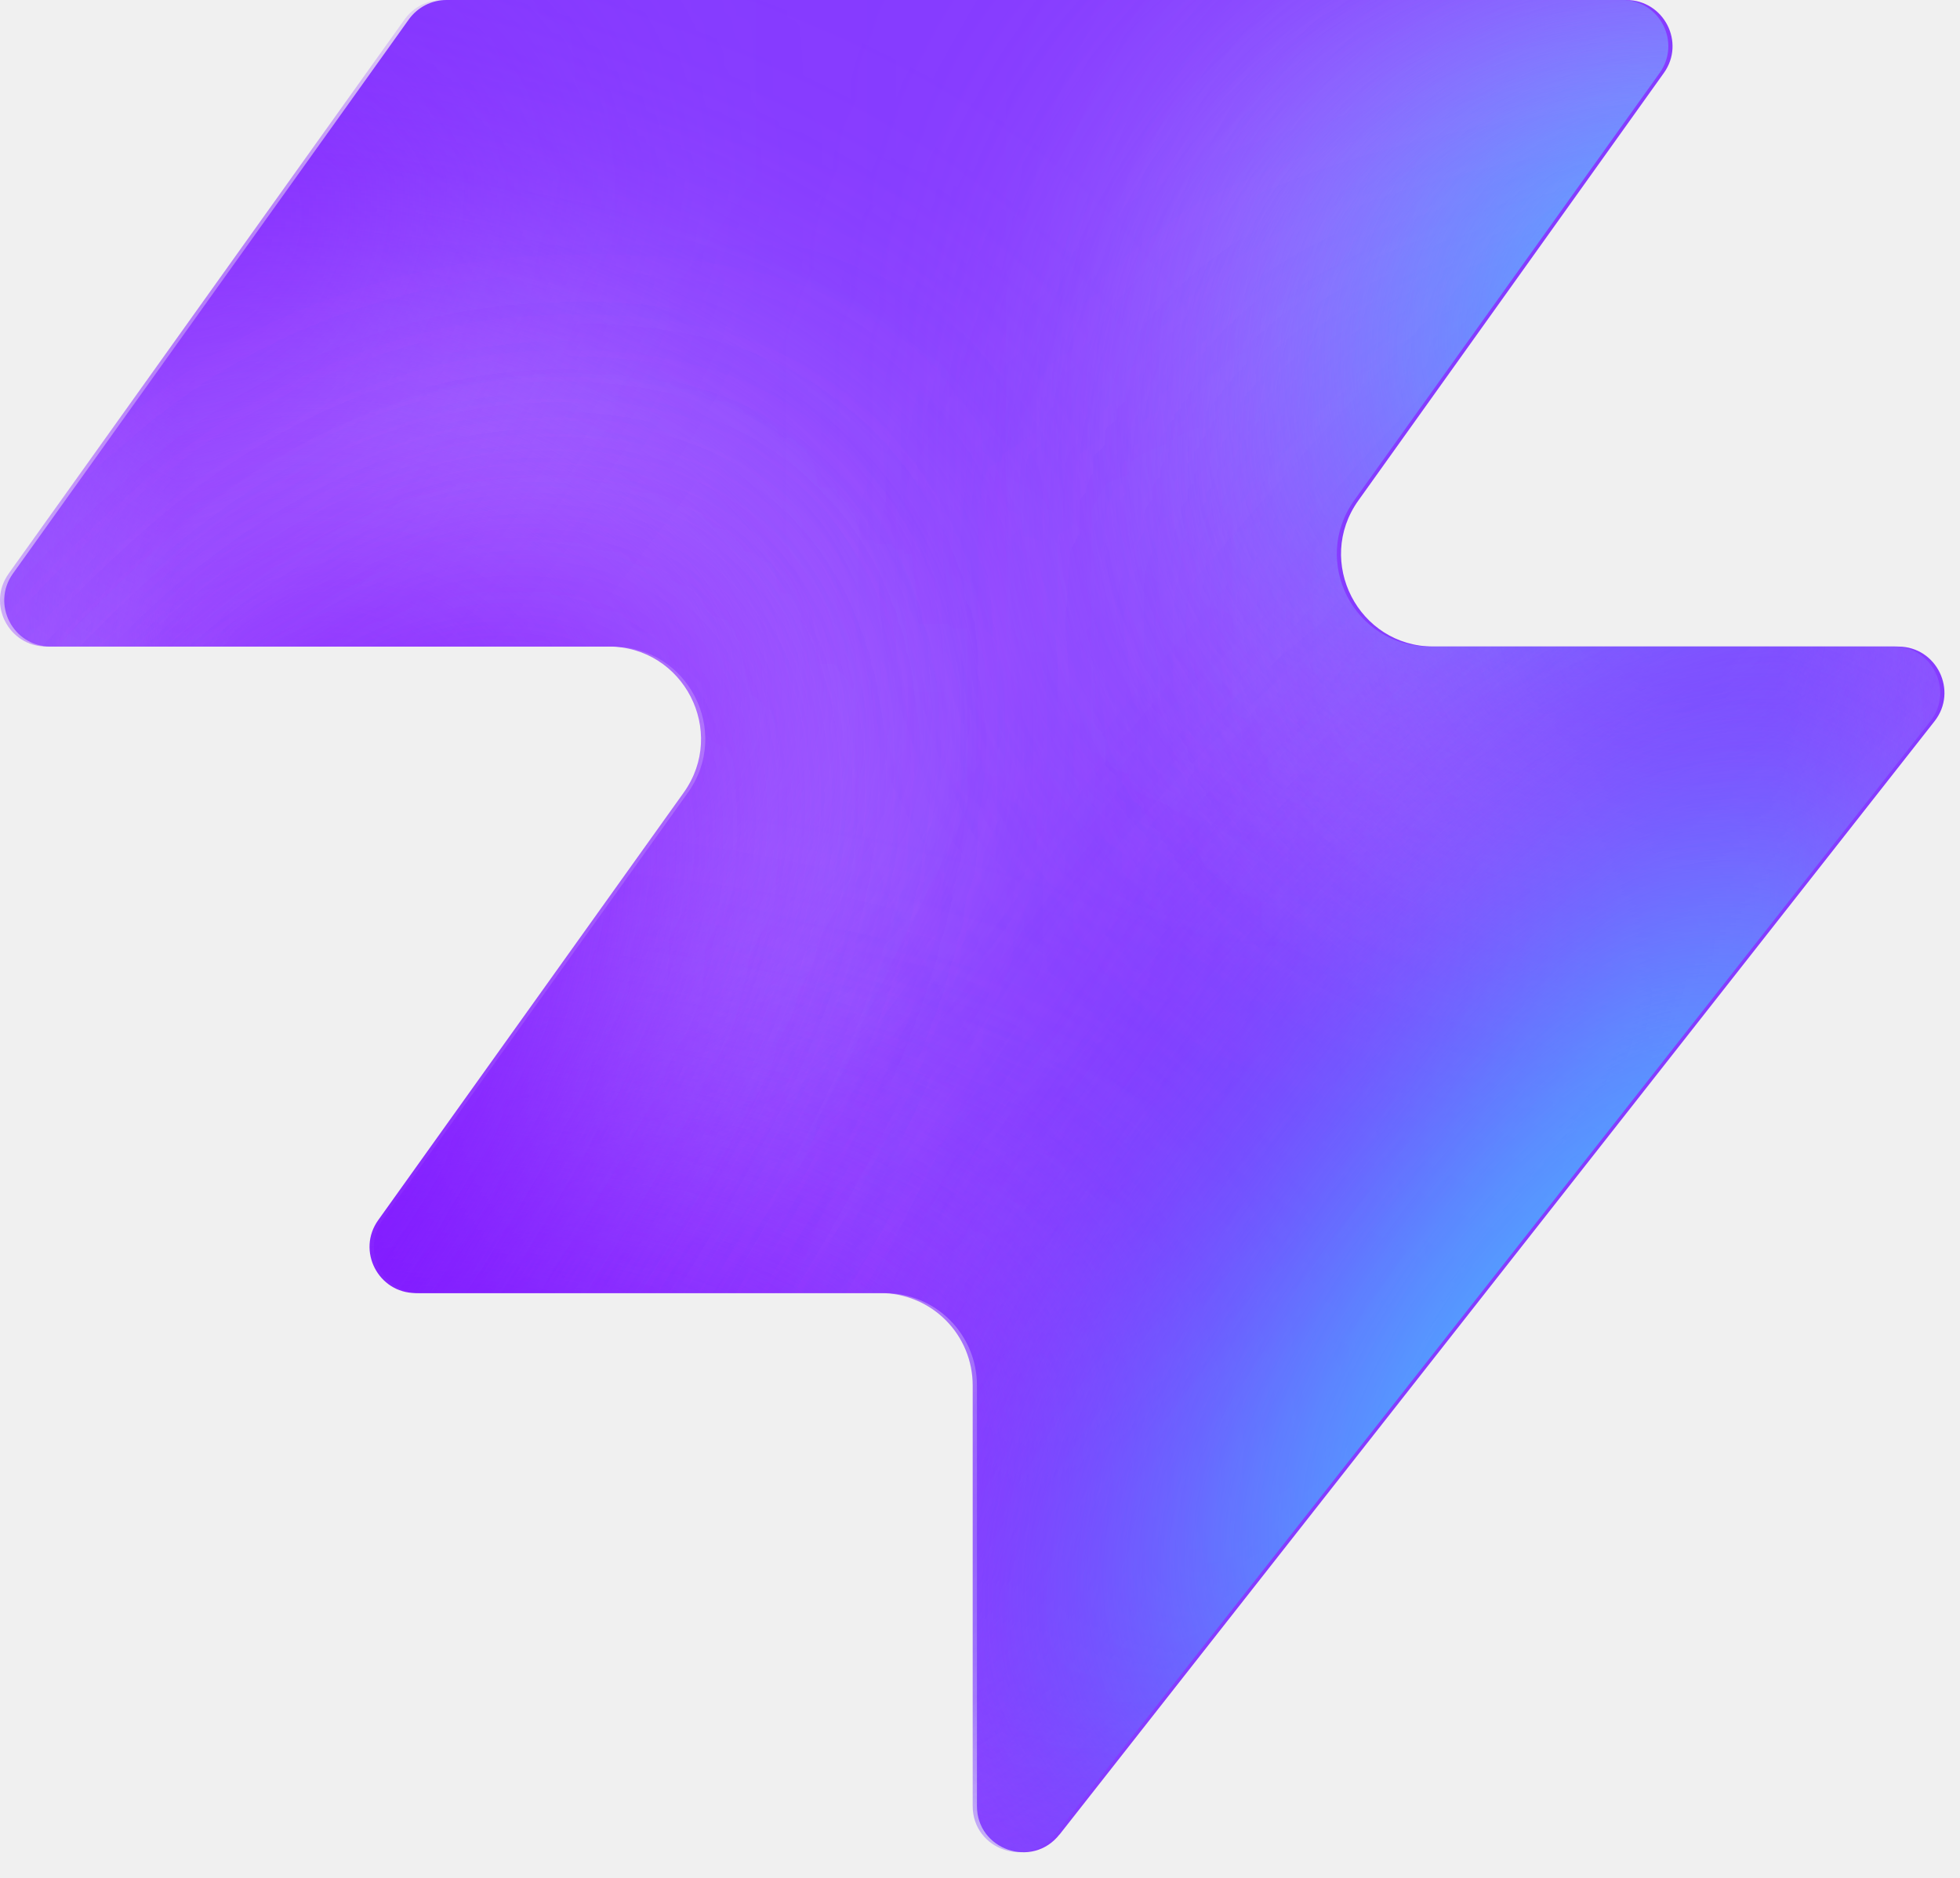
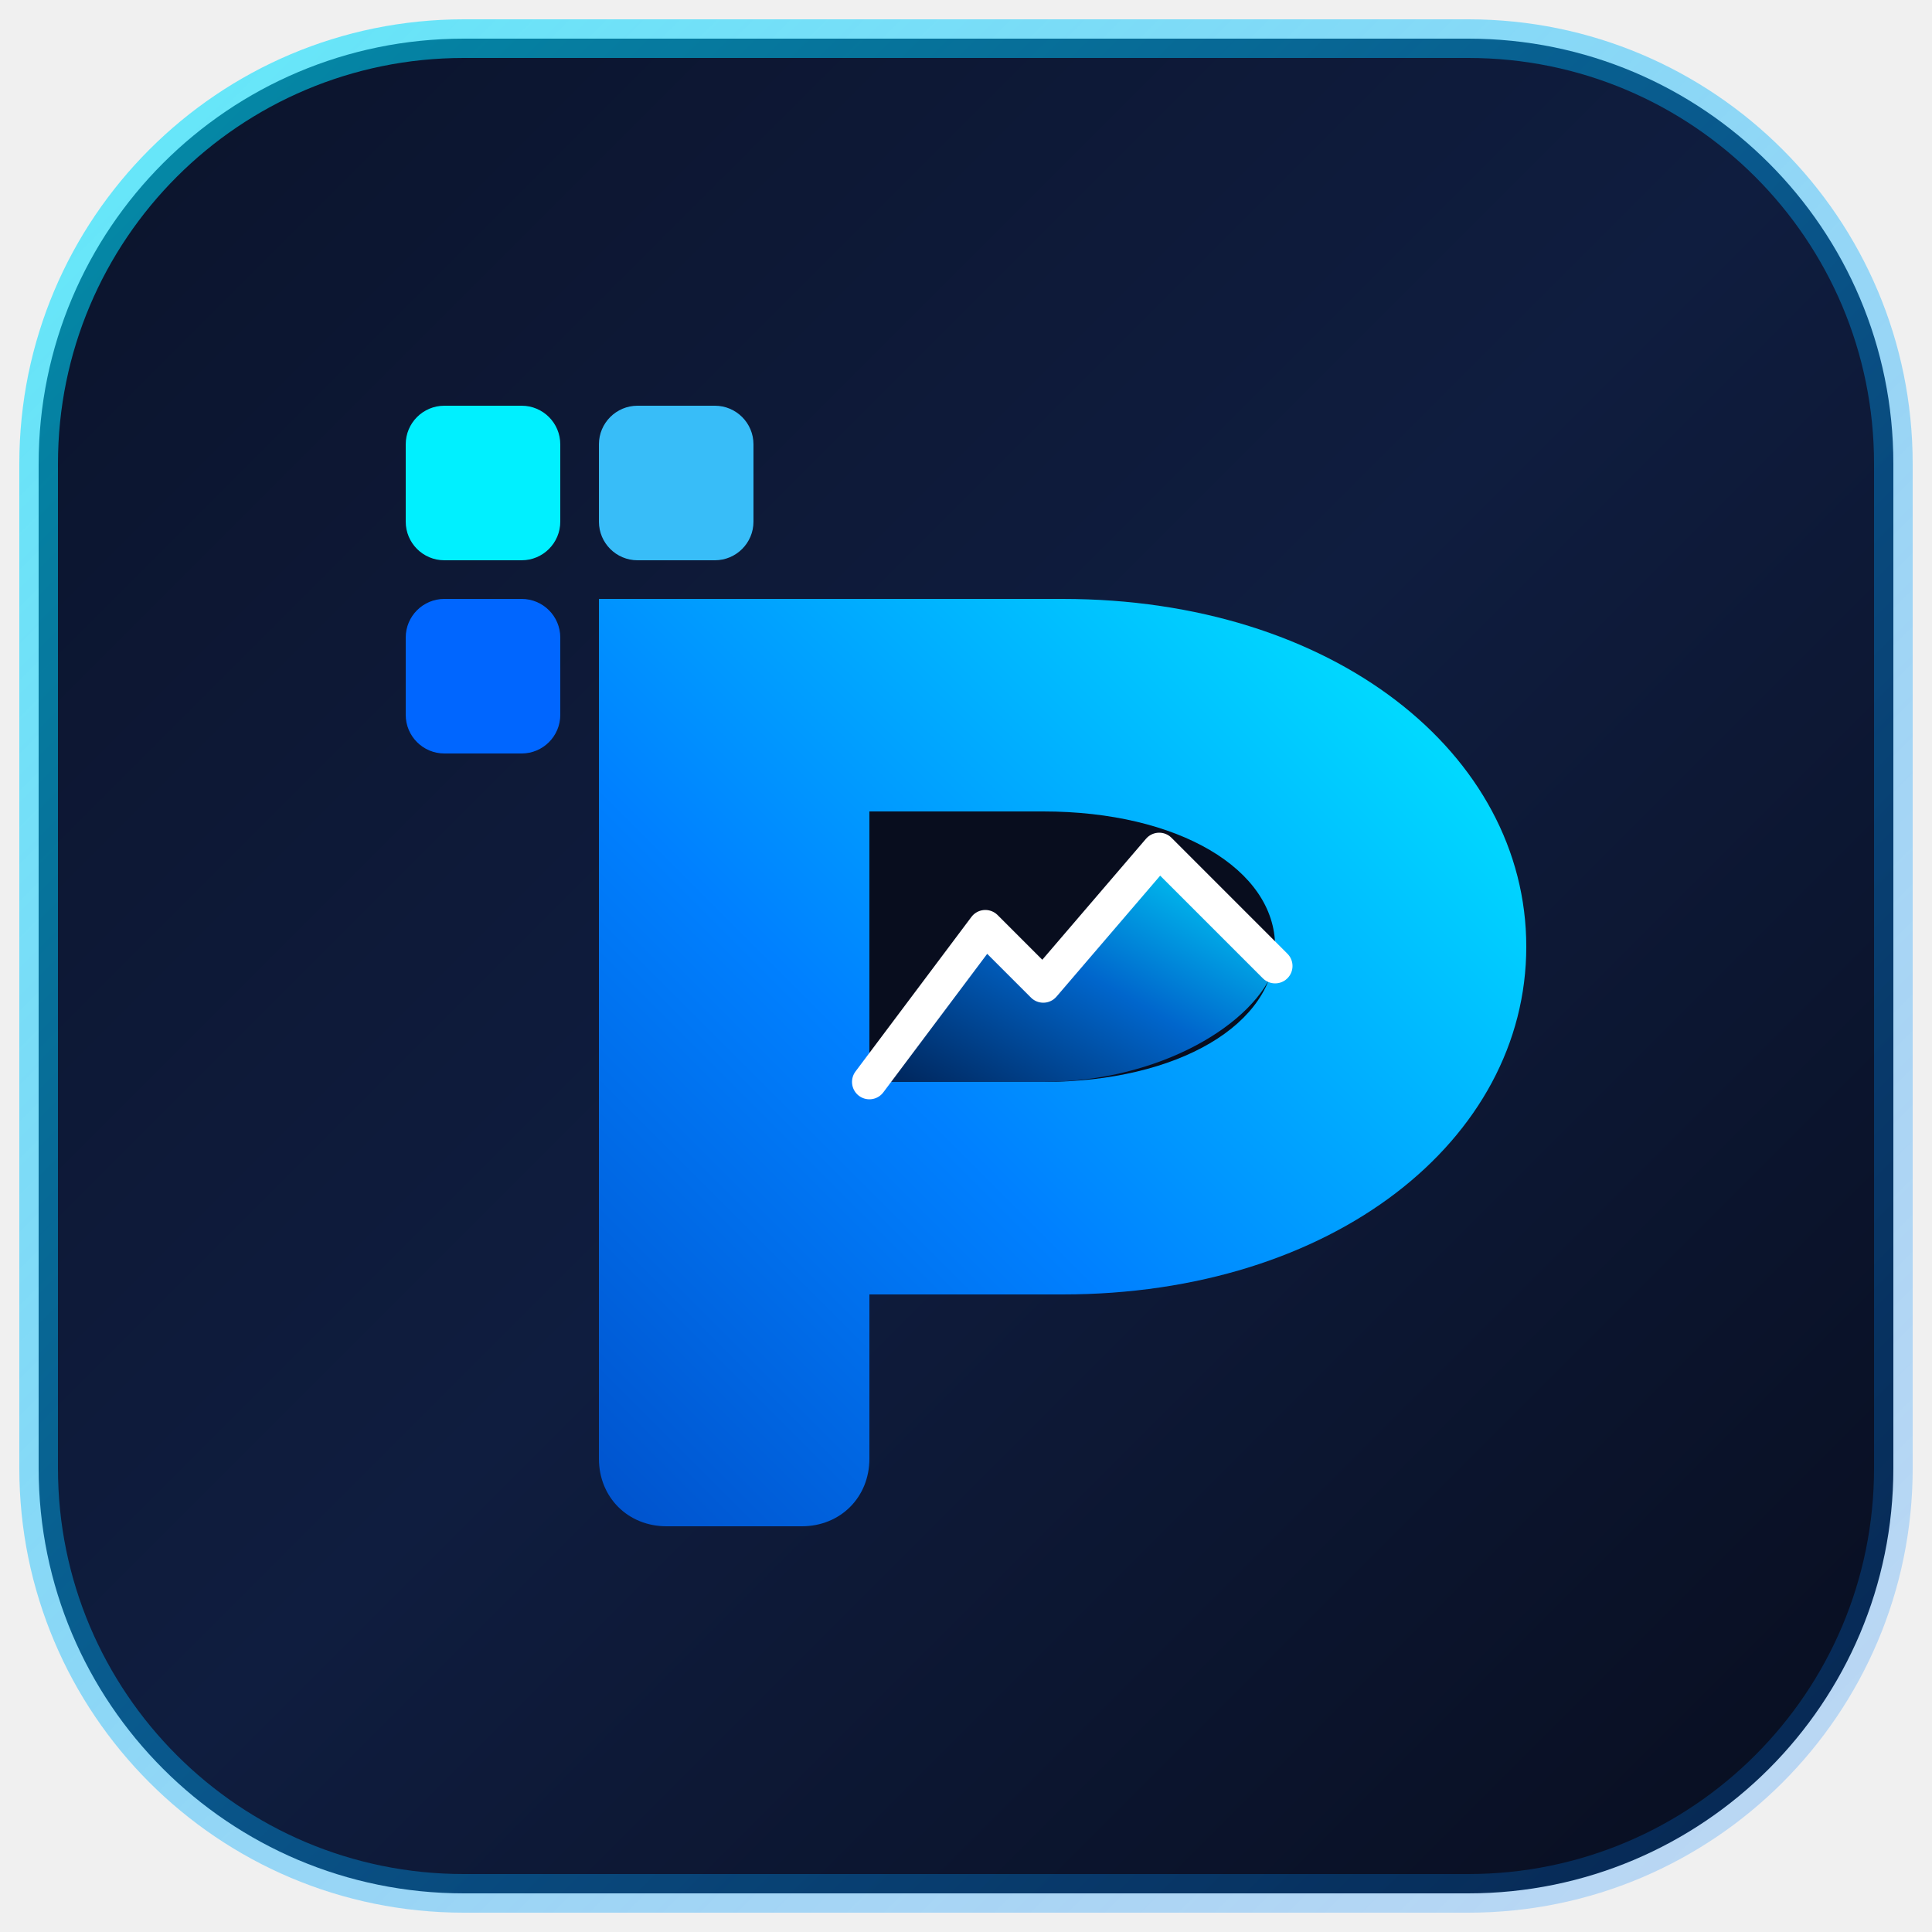
- <svg xmlns="http://www.w3.org/2000/svg" width="48" height="46" fill="none" viewBox="0 0 48 46">
-   <path fill="#863bff" d="M25.946 44.938c-.664.845-2.021.375-2.021-.698V33.937a2.26 2.26 0 0 0-2.262-2.262H10.287c-.92 0-1.456-1.04-.92-1.788l7.48-10.471c1.07-1.497 0-3.578-1.842-3.578H1.237c-.92 0-1.456-1.04-.92-1.788L10.013.474c.214-.297.556-.474.92-.474h28.894c.92 0 1.456 1.04.92 1.788l-7.48 10.471c-1.07 1.498 0 3.579 1.842 3.579h11.377c.943 0 1.473 1.088.89 1.83L25.947 44.94z" style="fill:#863bff;fill:color(display-p3 .525 .23 1);fill-opacity:1" />
-   <mask id="a" width="48" height="46" x="0" y="0" maskUnits="userSpaceOnUse" style="mask-type:alpha">
-     <path fill="#000" d="M25.842 44.938c-.664.844-2.021.375-2.021-.698V33.937a2.26 2.26 0 0 0-2.262-2.262H10.183c-.92 0-1.456-1.04-.92-1.788l7.48-10.471c1.07-1.498 0-3.579-1.842-3.579H1.133c-.92 0-1.456-1.04-.92-1.787L9.91.473c.214-.297.556-.474.92-.474h28.894c.92 0 1.456 1.04.92 1.788l-7.48 10.471c-1.07 1.498 0 3.578 1.842 3.578h11.377c.943 0 1.473 1.088.89 1.832L25.843 44.94z" style="fill:#000;fill-opacity:1" />
-   </mask>
-   <g mask="url(#a)">
-     <g filter="url(#b)">
-       <ellipse cx="5.508" cy="14.704" fill="#ede6ff" rx="5.508" ry="14.704" style="fill:#ede6ff;fill:color(display-p3 .927 .903 1);fill-opacity:1" transform="matrix(.00324 1 1 -.00324 -4.47 31.516)" />
-     </g>
-     <g filter="url(#c)">
-       <ellipse cx="10.399" cy="29.851" fill="#ede6ff" rx="10.399" ry="29.851" style="fill:#ede6ff;fill:color(display-p3 .927 .903 1);fill-opacity:1" transform="matrix(.00324 1 1 -.00324 -39.328 7.883)" />
-     </g>
-     <g filter="url(#d)">
-       <ellipse cx="5.508" cy="30.487" fill="#7e14ff" rx="5.508" ry="30.487" style="fill:#7e14ff;fill:color(display-p3 .492 .077 1);fill-opacity:1" transform="rotate(89.814 -25.913 -14.639)scale(1 -1)" />
-     </g>
-     <g filter="url(#e)">
-       <ellipse cx="5.508" cy="30.599" fill="#7e14ff" rx="5.508" ry="30.599" style="fill:#7e14ff;fill:color(display-p3 .492 .077 1);fill-opacity:1" transform="rotate(89.814 -32.644 -3.334)scale(1 -1)" />
-     </g>
-     <g filter="url(#f)">
-       <ellipse cx="5.508" cy="30.599" fill="#7e14ff" rx="5.508" ry="30.599" style="fill:#7e14ff;fill:color(display-p3 .492 .077 1);fill-opacity:1" transform="matrix(.00324 1 1 -.00324 -34.34 30.47)" />
-     </g>
-     <g filter="url(#g)">
-       <ellipse cx="14.072" cy="22.078" fill="#ede6ff" rx="14.072" ry="22.078" style="fill:#ede6ff;fill:color(display-p3 .927 .903 1);fill-opacity:1" transform="rotate(93.35 24.506 48.493)scale(-1 1)" />
-     </g>
-     <g filter="url(#h)">
-       <ellipse cx="3.47" cy="21.501" fill="#7e14ff" rx="3.47" ry="21.501" style="fill:#7e14ff;fill:color(display-p3 .492 .077 1);fill-opacity:1" transform="rotate(89.009 28.708 47.59)scale(-1 1)" />
-     </g>
-     <g filter="url(#i)">
-       <ellipse cx="3.47" cy="21.501" fill="#7e14ff" rx="3.47" ry="21.501" style="fill:#7e14ff;fill:color(display-p3 .492 .077 1);fill-opacity:1" transform="rotate(89.009 28.708 47.59)scale(-1 1)" />
-     </g>
-     <g filter="url(#j)">
-       <ellipse cx=".387" cy="8.972" fill="#7e14ff" rx="4.407" ry="29.108" style="fill:#7e14ff;fill:color(display-p3 .492 .077 1);fill-opacity:1" transform="rotate(39.51 .387 8.972)" />
-     </g>
-     <g filter="url(#k)">
-       <ellipse cx="47.523" cy="-6.092" fill="#7e14ff" rx="4.407" ry="29.108" style="fill:#7e14ff;fill:color(display-p3 .492 .077 1);fill-opacity:1" transform="rotate(37.892 47.523 -6.092)" />
-     </g>
-     <g filter="url(#l)">
-       <ellipse cx="41.412" cy="6.333" fill="#47bfff" rx="5.971" ry="9.665" style="fill:#47bfff;fill:color(display-p3 .28 .748 1);fill-opacity:1" transform="rotate(37.892 41.412 6.333)" />
-     </g>
-     <g filter="url(#m)">
-       <ellipse cx="-1.879" cy="38.332" fill="#7e14ff" rx="4.407" ry="29.108" style="fill:#7e14ff;fill:color(display-p3 .492 .077 1);fill-opacity:1" transform="rotate(37.892 -1.88 38.332)" />
-     </g>
-     <g filter="url(#n)">
-       <ellipse cx="-1.879" cy="38.332" fill="#7e14ff" rx="4.407" ry="29.108" style="fill:#7e14ff;fill:color(display-p3 .492 .077 1);fill-opacity:1" transform="rotate(37.892 -1.88 38.332)" />
-     </g>
-     <g filter="url(#o)">
-       <ellipse cx="35.651" cy="29.907" fill="#7e14ff" rx="4.407" ry="29.108" style="fill:#7e14ff;fill:color(display-p3 .492 .077 1);fill-opacity:1" transform="rotate(37.892 35.651 29.907)" />
-     </g>
-     <g filter="url(#p)">
-       <ellipse cx="38.418" cy="32.4" fill="#47bfff" rx="5.971" ry="15.297" style="fill:#47bfff;fill:color(display-p3 .28 .748 1);fill-opacity:1" transform="rotate(37.892 38.418 32.4)" />
-     </g>
-   </g>
+ <svg xmlns="http://www.w3.org/2000/svg" viewBox="0 0 100 100" width="100" height="100" fill="none">
  <defs>
-     <filter id="b" width="60.045" height="41.654" x="-19.77" y="16.149" color-interpolation-filters="sRGB" filterUnits="userSpaceOnUse">
-       <feFlood flood-opacity="0" result="BackgroundImageFix" />
-       <feBlend in="SourceGraphic" in2="BackgroundImageFix" result="shape" />
-       <feGaussianBlur result="effect1_foregroundBlur_2002_17158" stdDeviation="7.659" />
-     </filter>
-     <filter id="c" width="90.34" height="51.437" x="-54.613" y="-7.533" color-interpolation-filters="sRGB" filterUnits="userSpaceOnUse">
-       <feFlood flood-opacity="0" result="BackgroundImageFix" />
-       <feBlend in="SourceGraphic" in2="BackgroundImageFix" result="shape" />
-       <feGaussianBlur result="effect1_foregroundBlur_2002_17158" stdDeviation="7.659" />
-     </filter>
-     <filter id="d" width="79.355" height="29.4" x="-49.64" y="2.03" color-interpolation-filters="sRGB" filterUnits="userSpaceOnUse">
-       <feFlood flood-opacity="0" result="BackgroundImageFix" />
-       <feBlend in="SourceGraphic" in2="BackgroundImageFix" result="shape" />
-       <feGaussianBlur result="effect1_foregroundBlur_2002_17158" stdDeviation="4.596" />
-     </filter>
-     <filter id="e" width="79.579" height="29.4" x="-45.045" y="20.029" color-interpolation-filters="sRGB" filterUnits="userSpaceOnUse">
-       <feFlood flood-opacity="0" result="BackgroundImageFix" />
-       <feBlend in="SourceGraphic" in2="BackgroundImageFix" result="shape" />
-       <feGaussianBlur result="effect1_foregroundBlur_2002_17158" stdDeviation="4.596" />
-     </filter>
-     <filter id="f" width="79.579" height="29.4" x="-43.513" y="21.178" color-interpolation-filters="sRGB" filterUnits="userSpaceOnUse">
-       <feFlood flood-opacity="0" result="BackgroundImageFix" />
-       <feBlend in="SourceGraphic" in2="BackgroundImageFix" result="shape" />
-       <feGaussianBlur result="effect1_foregroundBlur_2002_17158" stdDeviation="4.596" />
-     </filter>
-     <filter id="g" width="74.749" height="58.852" x="15.756" y="-17.901" color-interpolation-filters="sRGB" filterUnits="userSpaceOnUse">
-       <feFlood flood-opacity="0" result="BackgroundImageFix" />
-       <feBlend in="SourceGraphic" in2="BackgroundImageFix" result="shape" />
-       <feGaussianBlur result="effect1_foregroundBlur_2002_17158" stdDeviation="7.659" />
-     </filter>
-     <filter id="h" width="61.377" height="25.362" x="23.548" y="2.284" color-interpolation-filters="sRGB" filterUnits="userSpaceOnUse">
-       <feFlood flood-opacity="0" result="BackgroundImageFix" />
-       <feBlend in="SourceGraphic" in2="BackgroundImageFix" result="shape" />
-       <feGaussianBlur result="effect1_foregroundBlur_2002_17158" stdDeviation="4.596" />
-     </filter>
-     <filter id="i" width="61.377" height="25.362" x="23.548" y="2.284" color-interpolation-filters="sRGB" filterUnits="userSpaceOnUse">
-       <feFlood flood-opacity="0" result="BackgroundImageFix" />
-       <feBlend in="SourceGraphic" in2="BackgroundImageFix" result="shape" />
-       <feGaussianBlur result="effect1_foregroundBlur_2002_17158" stdDeviation="4.596" />
-     </filter>
-     <filter id="j" width="56.045" height="63.649" x="-27.636" y="-22.853" color-interpolation-filters="sRGB" filterUnits="userSpaceOnUse">
-       <feFlood flood-opacity="0" result="BackgroundImageFix" />
-       <feBlend in="SourceGraphic" in2="BackgroundImageFix" result="shape" />
-       <feGaussianBlur result="effect1_foregroundBlur_2002_17158" stdDeviation="4.596" />
-     </filter>
-     <filter id="k" width="54.814" height="64.646" x="20.116" y="-38.415" color-interpolation-filters="sRGB" filterUnits="userSpaceOnUse">
-       <feFlood flood-opacity="0" result="BackgroundImageFix" />
-       <feBlend in="SourceGraphic" in2="BackgroundImageFix" result="shape" />
-       <feGaussianBlur result="effect1_foregroundBlur_2002_17158" stdDeviation="4.596" />
-     </filter>
-     <filter id="l" width="33.541" height="35.313" x="24.641" y="-11.323" color-interpolation-filters="sRGB" filterUnits="userSpaceOnUse">
-       <feFlood flood-opacity="0" result="BackgroundImageFix" />
-       <feBlend in="SourceGraphic" in2="BackgroundImageFix" result="shape" />
-       <feGaussianBlur result="effect1_foregroundBlur_2002_17158" stdDeviation="4.596" />
-     </filter>
-     <filter id="m" width="54.814" height="64.646" x="-29.286" y="6.009" color-interpolation-filters="sRGB" filterUnits="userSpaceOnUse">
-       <feFlood flood-opacity="0" result="BackgroundImageFix" />
-       <feBlend in="SourceGraphic" in2="BackgroundImageFix" result="shape" />
-       <feGaussianBlur result="effect1_foregroundBlur_2002_17158" stdDeviation="4.596" />
-     </filter>
-     <filter id="n" width="54.814" height="64.646" x="-29.286" y="6.009" color-interpolation-filters="sRGB" filterUnits="userSpaceOnUse">
-       <feFlood flood-opacity="0" result="BackgroundImageFix" />
-       <feBlend in="SourceGraphic" in2="BackgroundImageFix" result="shape" />
-       <feGaussianBlur result="effect1_foregroundBlur_2002_17158" stdDeviation="4.596" />
-     </filter>
-     <filter id="o" width="54.814" height="64.646" x="8.244" y="-2.416" color-interpolation-filters="sRGB" filterUnits="userSpaceOnUse">
-       <feFlood flood-opacity="0" result="BackgroundImageFix" />
-       <feBlend in="SourceGraphic" in2="BackgroundImageFix" result="shape" />
-       <feGaussianBlur result="effect1_foregroundBlur_2002_17158" stdDeviation="4.596" />
-     </filter>
-     <filter id="p" width="39.409" height="43.623" x="18.713" y="10.588" color-interpolation-filters="sRGB" filterUnits="userSpaceOnUse">
-       <feFlood flood-opacity="0" result="BackgroundImageFix" />
-       <feBlend in="SourceGraphic" in2="BackgroundImageFix" result="shape" />
-       <feGaussianBlur result="effect1_foregroundBlur_2002_17158" stdDeviation="4.596" />
-     </filter>
+     <linearGradient id="fav-squircle-bg" x1="0%" y1="0%" x2="100%" y2="100%">
+       <stop offset="0%" stop-color="#0b132b" />
+       <stop offset="50%" stop-color="#0f1d3f" />
+       <stop offset="100%" stop-color="#080d1e" />
+     </linearGradient>
+     <linearGradient id="fav-squircle-border" x1="0%" y1="0%" x2="100%" y2="100%">
+       <stop offset="0%" stop-color="#00e5ff" stop-opacity="0.6" />
+       <stop offset="100%" stop-color="#007bff" stop-opacity="0.2" />
+     </linearGradient>
+     <linearGradient id="fav-p-grad" x1="0%" y1="100%" x2="100%" y2="0%">
+       <stop offset="0%" stop-color="#0052cc" />
+       <stop offset="40%" stop-color="#0080ff" />
+       <stop offset="100%" stop-color="#00f0ff" />
+     </linearGradient>
+     <linearGradient id="fav-peak-grad" x1="0%" y1="100%" x2="100%" y2="0%">
+       <stop offset="0%" stop-color="#002255" />
+       <stop offset="50%" stop-color="#0066cc" />
+       <stop offset="100%" stop-color="#00e5ff" />
+     </linearGradient>
  </defs>
+   <rect x="2" y="2" width="96" height="96" rx="22" fill="url(#fav-squircle-bg)" stroke="url(#fav-squircle-border)" stroke-width="2" />
+   <rect x="21" y="21" width="8" height="8" rx="2" fill="#00f0ff" />
+   <rect x="31" y="21" width="8" height="8" rx="2" fill="#38bdf8" />
+   <rect x="21" y="31" width="8" height="8" rx="2" fill="#0066ff" />
+   <path d="M 31 31 L 55 31 C 69 31 79 39 79 49 C 79 59 69 67 55 67 L 45 67 L 45 75.5 C 45 77.5 43.5 79 41.5 79 L 34.5 79 C 32.5 79 31 77.5 31 75.5 Z" fill="url(#fav-p-grad)" />
+   <path d="M 45 42 L 54 42 C 61 42 66 45 66 49 C 66 53 61 56 54 56 L 45 56 Z" fill="#080d1e" />
+   <path d="M 45 56 L 51 48 L 54 51 L 60 44 L 66 50 C 65 53 60 56 54 56 L 45 56 Z" fill="url(#fav-peak-grad)" />
+   <path d="M 45 56 L 51 48 L 54 51 L 60 44 L 66 50" stroke="#ffffff" stroke-width="1.8" stroke-linecap="round" stroke-linejoin="round" />
</svg>
